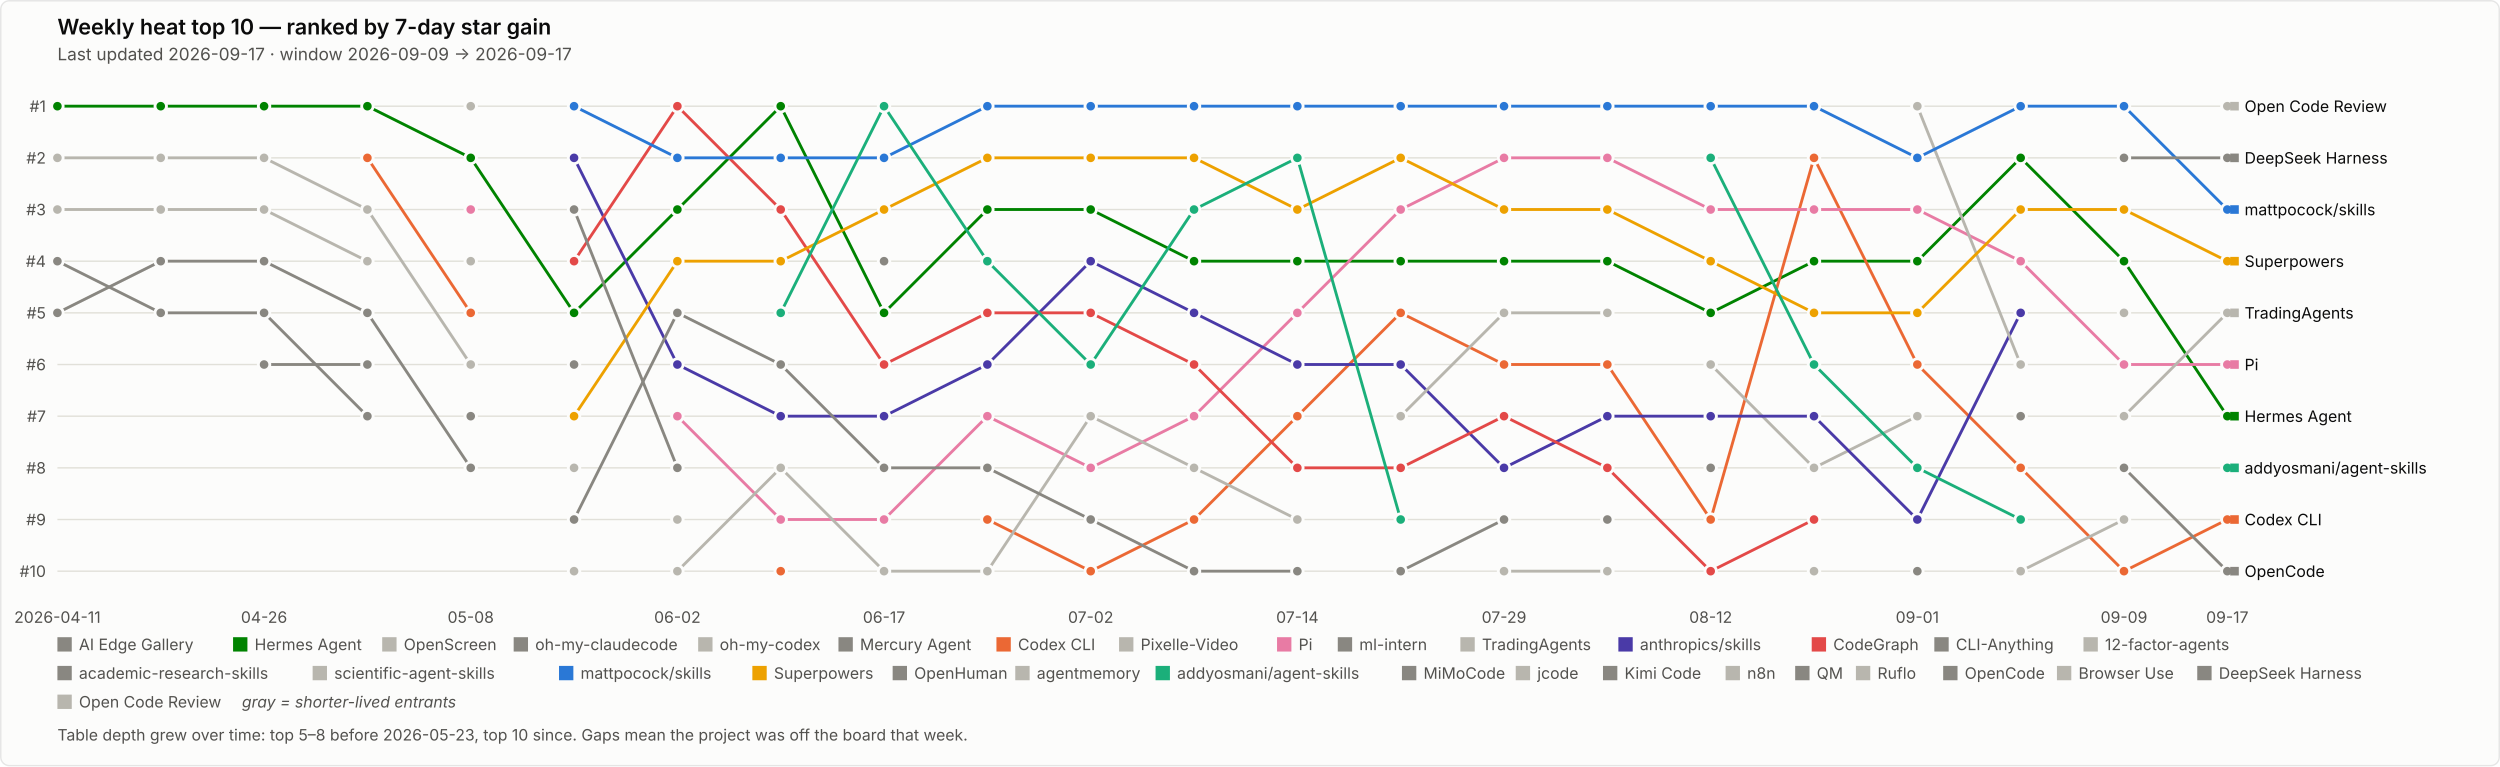
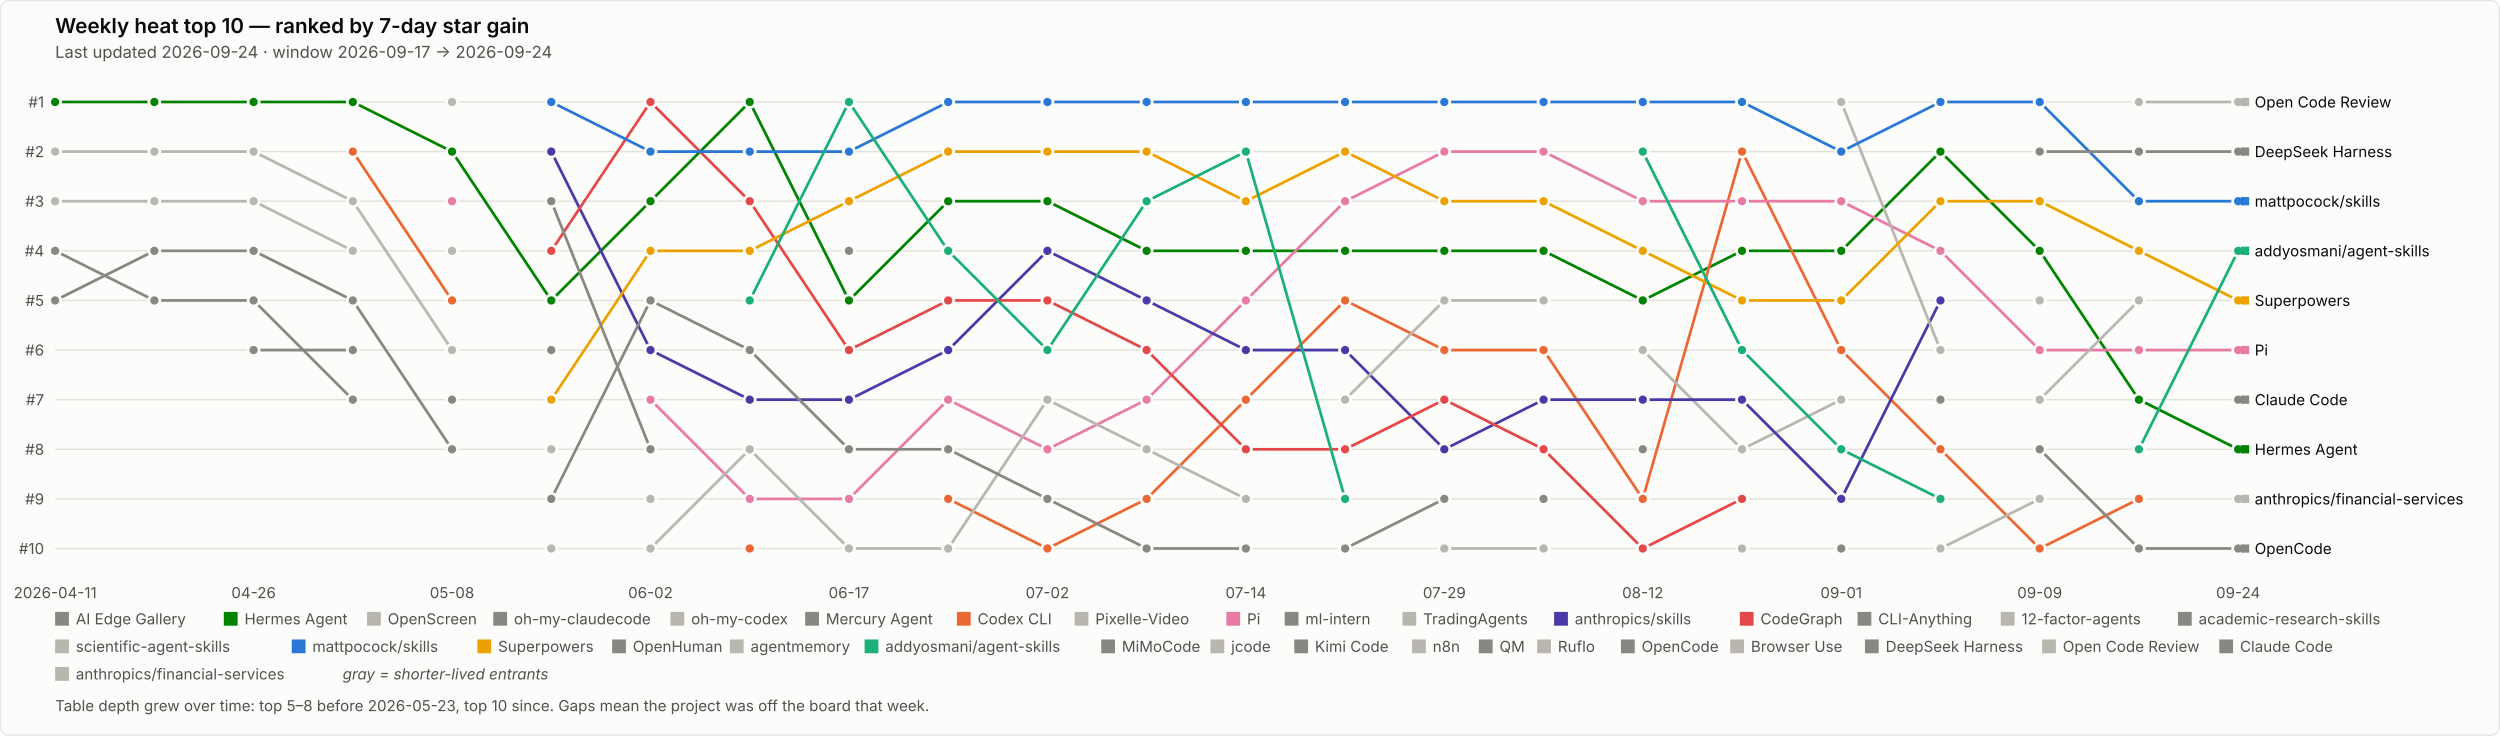
- <svg xmlns="http://www.w3.org/2000/svg" width="1742" height="534" viewBox="0 0 1742 534" font-family="system-ui, -apple-system, sans-serif">
-   <rect x="0.5" y="0.5" width="1741" height="533" fill="#fcfcfb" stroke="rgba(11,11,11,0.10)" rx="6" />
+ <svg xmlns="http://www.w3.org/2000/svg" width="1814" height="534" viewBox="0 0 1814 534" font-family="system-ui, -apple-system, sans-serif">
+   <rect x="0.5" y="0.5" width="1813" height="533" fill="#fcfcfb" stroke="rgba(11,11,11,0.10)" rx="6" />
  <text x="40" y="24" font-size="15" font-weight="600" fill="#0b0b0b">Weekly heat top 10 — ranked by 7-day star gain</text>
-   <text x="40" y="42" font-size="12" fill="#52514e">Last updated 2026-09-17 · window 2026-09-09 → 2026-09-17</text>
-   <line x1="40" y1="74.0" x2="1552" y2="74.0" stroke="#e1e0d9" stroke-width="1" />
+   <text x="40" y="42" font-size="12" fill="#52514e">Last updated 2026-09-24 · window 2026-09-17 → 2026-09-24</text>
+   <line x1="40" y1="74.0" x2="1624" y2="74.0" stroke="#e1e0d9" stroke-width="1" />
  <text x="32" y="78.0" font-size="11" fill="#52514e" text-anchor="end">#1</text>
-   <line x1="40" y1="110.0" x2="1552" y2="110.0" stroke="#e1e0d9" stroke-width="1" />
+   <line x1="40" y1="110.0" x2="1624" y2="110.0" stroke="#e1e0d9" stroke-width="1" />
  <text x="32" y="114.0" font-size="11" fill="#52514e" text-anchor="end">#2</text>
-   <line x1="40" y1="146.0" x2="1552" y2="146.0" stroke="#e1e0d9" stroke-width="1" />
+   <line x1="40" y1="146.0" x2="1624" y2="146.0" stroke="#e1e0d9" stroke-width="1" />
  <text x="32" y="150.0" font-size="11" fill="#52514e" text-anchor="end">#3</text>
-   <line x1="40" y1="182.0" x2="1552" y2="182.0" stroke="#e1e0d9" stroke-width="1" />
+   <line x1="40" y1="182.0" x2="1624" y2="182.0" stroke="#e1e0d9" stroke-width="1" />
  <text x="32" y="186.0" font-size="11" fill="#52514e" text-anchor="end">#4</text>
-   <line x1="40" y1="218.0" x2="1552" y2="218.0" stroke="#e1e0d9" stroke-width="1" />
+   <line x1="40" y1="218.0" x2="1624" y2="218.0" stroke="#e1e0d9" stroke-width="1" />
  <text x="32" y="222.0" font-size="11" fill="#52514e" text-anchor="end">#5</text>
-   <line x1="40" y1="254.0" x2="1552" y2="254.0" stroke="#e1e0d9" stroke-width="1" />
+   <line x1="40" y1="254.0" x2="1624" y2="254.0" stroke="#e1e0d9" stroke-width="1" />
  <text x="32" y="258.0" font-size="11" fill="#52514e" text-anchor="end">#6</text>
-   <line x1="40" y1="290.0" x2="1552" y2="290.0" stroke="#e1e0d9" stroke-width="1" />
+   <line x1="40" y1="290.0" x2="1624" y2="290.0" stroke="#e1e0d9" stroke-width="1" />
  <text x="32" y="294.0" font-size="11" fill="#52514e" text-anchor="end">#7</text>
-   <line x1="40" y1="326.0" x2="1552" y2="326.0" stroke="#e1e0d9" stroke-width="1" />
+   <line x1="40" y1="326.0" x2="1624" y2="326.0" stroke="#e1e0d9" stroke-width="1" />
  <text x="32" y="330.0" font-size="11" fill="#52514e" text-anchor="end">#8</text>
-   <line x1="40" y1="362.0" x2="1552" y2="362.0" stroke="#e1e0d9" stroke-width="1" />
+   <line x1="40" y1="362.0" x2="1624" y2="362.0" stroke="#e1e0d9" stroke-width="1" />
  <text x="32" y="366.0" font-size="11" fill="#52514e" text-anchor="end">#9</text>
-   <line x1="40" y1="398.0" x2="1552" y2="398.0" stroke="#e1e0d9" stroke-width="1" />
+   <line x1="40" y1="398.0" x2="1624" y2="398.0" stroke="#e1e0d9" stroke-width="1" />
  <text x="32" y="402.0" font-size="11" fill="#52514e" text-anchor="end">#10</text>
  <text x="40" y="434" font-size="11" fill="#52514e" text-anchor="middle">2026-04-11</text>
  <text x="184" y="434" font-size="11" fill="#52514e" text-anchor="middle">04-26</text>
  <text x="328" y="434" font-size="11" fill="#52514e" text-anchor="middle">05-08</text>
  <text x="472" y="434" font-size="11" fill="#52514e" text-anchor="middle">06-02</text>
  <text x="616" y="434" font-size="11" fill="#52514e" text-anchor="middle">06-17</text>
  <text x="760" y="434" font-size="11" fill="#52514e" text-anchor="middle">07-02</text>
  <text x="904" y="434" font-size="11" fill="#52514e" text-anchor="middle">07-14</text>
  <text x="1048" y="434" font-size="11" fill="#52514e" text-anchor="middle">07-29</text>
  <text x="1192" y="434" font-size="11" fill="#52514e" text-anchor="middle">08-12</text>
  <text x="1336" y="434" font-size="11" fill="#52514e" text-anchor="middle">09-01</text>
  <text x="1480" y="434" font-size="11" fill="#52514e" text-anchor="middle">09-09</text>
-   <text x="1552" y="434" font-size="11" fill="#52514e" text-anchor="middle">09-17</text>
+   <text x="1624" y="434" font-size="11" fill="#52514e" text-anchor="middle">09-24</text>
  <polyline points="40,182.0 112,218.0 184,218.0 256,290.0" fill="none" stroke="#898781" stroke-width="2" stroke-linecap="round" stroke-linejoin="round" />
  <circle cx="40" cy="182.0" r="4" fill="#898781" stroke="#fcfcfb" stroke-width="2" />
  <circle cx="112" cy="218.0" r="4" fill="#898781" stroke="#fcfcfb" stroke-width="2" />
  <circle cx="184" cy="218.0" r="4" fill="#898781" stroke="#fcfcfb" stroke-width="2" />
  <circle cx="256" cy="290.0" r="4" fill="#898781" stroke="#fcfcfb" stroke-width="2" />
-   <polyline points="40,74.0 112,74.0 184,74.0 256,74.0 328,110.0 400,218.0 472,146.0 544,74.0 616,218.0 688,146.0 760,146.0 832,182.0 904,182.0 976,182.0 1048,182.0 1120,182.0 1192,218.0 1264,182.0 1336,182.0 1408,110.0 1480,182.0 1552,290.0" fill="none" stroke="#008300" stroke-width="2" stroke-linecap="round" stroke-linejoin="round" />
+   <polyline points="40,74.0 112,74.0 184,74.0 256,74.0 328,110.0 400,218.0 472,146.0 544,74.0 616,218.0 688,146.0 760,146.0 832,182.0 904,182.0 976,182.0 1048,182.0 1120,182.0 1192,218.0 1264,182.0 1336,182.0 1408,110.0 1480,182.0 1552,290.0 1624,326.0" fill="none" stroke="#008300" stroke-width="2" stroke-linecap="round" stroke-linejoin="round" />
  <circle cx="40" cy="74.0" r="4" fill="#008300" stroke="#fcfcfb" stroke-width="2" />
  <circle cx="112" cy="74.0" r="4" fill="#008300" stroke="#fcfcfb" stroke-width="2" />
  <circle cx="184" cy="74.0" r="4" fill="#008300" stroke="#fcfcfb" stroke-width="2" />
  <circle cx="256" cy="74.0" r="4" fill="#008300" stroke="#fcfcfb" stroke-width="2" />
  <circle cx="328" cy="110.0" r="4" fill="#008300" stroke="#fcfcfb" stroke-width="2" />
  <circle cx="400" cy="218.0" r="4" fill="#008300" stroke="#fcfcfb" stroke-width="2" />
  <circle cx="472" cy="146.0" r="4" fill="#008300" stroke="#fcfcfb" stroke-width="2" />
  <circle cx="544" cy="74.0" r="4" fill="#008300" stroke="#fcfcfb" stroke-width="2" />
  <circle cx="616" cy="218.0" r="4" fill="#008300" stroke="#fcfcfb" stroke-width="2" />
  <circle cx="688" cy="146.0" r="4" fill="#008300" stroke="#fcfcfb" stroke-width="2" />
  <circle cx="760" cy="146.0" r="4" fill="#008300" stroke="#fcfcfb" stroke-width="2" />
  <circle cx="832" cy="182.0" r="4" fill="#008300" stroke="#fcfcfb" stroke-width="2" />
  <circle cx="904" cy="182.0" r="4" fill="#008300" stroke="#fcfcfb" stroke-width="2" />
  <circle cx="976" cy="182.0" r="4" fill="#008300" stroke="#fcfcfb" stroke-width="2" />
  <circle cx="1048" cy="182.0" r="4" fill="#008300" stroke="#fcfcfb" stroke-width="2" />
  <circle cx="1120" cy="182.0" r="4" fill="#008300" stroke="#fcfcfb" stroke-width="2" />
  <circle cx="1192" cy="218.0" r="4" fill="#008300" stroke="#fcfcfb" stroke-width="2" />
  <circle cx="1264" cy="182.0" r="4" fill="#008300" stroke="#fcfcfb" stroke-width="2" />
  <circle cx="1336" cy="182.0" r="4" fill="#008300" stroke="#fcfcfb" stroke-width="2" />
  <circle cx="1408" cy="110.0" r="4" fill="#008300" stroke="#fcfcfb" stroke-width="2" />
  <circle cx="1480" cy="182.0" r="4" fill="#008300" stroke="#fcfcfb" stroke-width="2" />
  <circle cx="1552" cy="290.0" r="4" fill="#008300" stroke="#fcfcfb" stroke-width="2" />
+   <circle cx="1624" cy="326.0" r="4" fill="#008300" stroke="#fcfcfb" stroke-width="2" />
  <polyline points="40,110.0 112,110.0 184,110.0 256,146.0 328,254.0" fill="none" stroke="#b8b6ae" stroke-width="2" stroke-linecap="round" stroke-linejoin="round" />
  <circle cx="40" cy="110.0" r="4" fill="#b8b6ae" stroke="#fcfcfb" stroke-width="2" />
  <circle cx="112" cy="110.0" r="4" fill="#b8b6ae" stroke="#fcfcfb" stroke-width="2" />
  <circle cx="184" cy="110.0" r="4" fill="#b8b6ae" stroke="#fcfcfb" stroke-width="2" />
  <circle cx="256" cy="146.0" r="4" fill="#b8b6ae" stroke="#fcfcfb" stroke-width="2" />
  <circle cx="328" cy="254.0" r="4" fill="#b8b6ae" stroke="#fcfcfb" stroke-width="2" />
  <polyline points="40,218.0 112,182.0 184,182.0 256,218.0 328,326.0" fill="none" stroke="#898781" stroke-width="2" stroke-linecap="round" stroke-linejoin="round" />
  <circle cx="40" cy="218.0" r="4" fill="#898781" stroke="#fcfcfb" stroke-width="2" />
  <circle cx="112" cy="182.0" r="4" fill="#898781" stroke="#fcfcfb" stroke-width="2" />
  <circle cx="184" cy="182.0" r="4" fill="#898781" stroke="#fcfcfb" stroke-width="2" />
  <circle cx="256" cy="218.0" r="4" fill="#898781" stroke="#fcfcfb" stroke-width="2" />
  <circle cx="328" cy="326.0" r="4" fill="#898781" stroke="#fcfcfb" stroke-width="2" />
  <polyline points="40,146.0 112,146.0 184,146.0 256,182.0" fill="none" stroke="#b8b6ae" stroke-width="2" stroke-linecap="round" stroke-linejoin="round" />
  <circle cx="40" cy="146.0" r="4" fill="#b8b6ae" stroke="#fcfcfb" stroke-width="2" />
  <circle cx="112" cy="146.0" r="4" fill="#b8b6ae" stroke="#fcfcfb" stroke-width="2" />
  <circle cx="184" cy="146.0" r="4" fill="#b8b6ae" stroke="#fcfcfb" stroke-width="2" />
  <circle cx="256" cy="182.0" r="4" fill="#b8b6ae" stroke="#fcfcfb" stroke-width="2" />
  <polyline points="184,254.0 256,254.0" fill="none" stroke="#898781" stroke-width="2" stroke-linecap="round" stroke-linejoin="round" />
  <circle cx="184" cy="254.0" r="4" fill="#898781" stroke="#fcfcfb" stroke-width="2" />
  <circle cx="256" cy="254.0" r="4" fill="#898781" stroke="#fcfcfb" stroke-width="2" />
  <polyline points="256,110.0 328,218.0" fill="none" stroke="#eb6834" stroke-width="2" stroke-linecap="round" stroke-linejoin="round" />
  <circle cx="256" cy="110.0" r="4" fill="#eb6834" stroke="#fcfcfb" stroke-width="2" />
  <circle cx="328" cy="218.0" r="4" fill="#eb6834" stroke="#fcfcfb" stroke-width="2" />
  <circle cx="544" cy="398.0" r="4" fill="#eb6834" stroke="#fcfcfb" stroke-width="2" />
  <polyline points="688,362.0 760,398.0 832,362.0 904,290.0 976,218.0 1048,254.0 1120,254.0 1192,362.0 1264,110.0 1336,254.0 1408,326.0 1480,398.0 1552,362.0" fill="none" stroke="#eb6834" stroke-width="2" stroke-linecap="round" stroke-linejoin="round" />
  <circle cx="688" cy="362.0" r="4" fill="#eb6834" stroke="#fcfcfb" stroke-width="2" />
  <circle cx="760" cy="398.0" r="4" fill="#eb6834" stroke="#fcfcfb" stroke-width="2" />
  <circle cx="832" cy="362.0" r="4" fill="#eb6834" stroke="#fcfcfb" stroke-width="2" />
  <circle cx="904" cy="290.0" r="4" fill="#eb6834" stroke="#fcfcfb" stroke-width="2" />
  <circle cx="976" cy="218.0" r="4" fill="#eb6834" stroke="#fcfcfb" stroke-width="2" />
  <circle cx="1048" cy="254.0" r="4" fill="#eb6834" stroke="#fcfcfb" stroke-width="2" />
  <circle cx="1120" cy="254.0" r="4" fill="#eb6834" stroke="#fcfcfb" stroke-width="2" />
  <circle cx="1192" cy="362.0" r="4" fill="#eb6834" stroke="#fcfcfb" stroke-width="2" />
  <circle cx="1264" cy="110.0" r="4" fill="#eb6834" stroke="#fcfcfb" stroke-width="2" />
  <circle cx="1336" cy="254.0" r="4" fill="#eb6834" stroke="#fcfcfb" stroke-width="2" />
  <circle cx="1408" cy="326.0" r="4" fill="#eb6834" stroke="#fcfcfb" stroke-width="2" />
  <circle cx="1480" cy="398.0" r="4" fill="#eb6834" stroke="#fcfcfb" stroke-width="2" />
  <circle cx="1552" cy="362.0" r="4" fill="#eb6834" stroke="#fcfcfb" stroke-width="2" />
  <circle cx="328" cy="182.0" r="4" fill="#b8b6ae" stroke="#fcfcfb" stroke-width="2" />
  <circle cx="328" cy="146.0" r="4" fill="#e87ba4" stroke="#fcfcfb" stroke-width="2" />
-   <polyline points="472,290.0 544,362.0 616,362.0 688,290.0 760,326.0 832,290.0 904,218.0 976,146.0 1048,110.0 1120,110.0 1192,146.0 1264,146.0 1336,146.0 1408,182.0 1480,254.0 1552,254.0" fill="none" stroke="#e87ba4" stroke-width="2" stroke-linecap="round" stroke-linejoin="round" />
+   <polyline points="472,290.0 544,362.0 616,362.0 688,290.0 760,326.0 832,290.0 904,218.0 976,146.0 1048,110.0 1120,110.0 1192,146.0 1264,146.0 1336,146.0 1408,182.0 1480,254.0 1552,254.0 1624,254.0" fill="none" stroke="#e87ba4" stroke-width="2" stroke-linecap="round" stroke-linejoin="round" />
  <circle cx="472" cy="290.0" r="4" fill="#e87ba4" stroke="#fcfcfb" stroke-width="2" />
  <circle cx="544" cy="362.0" r="4" fill="#e87ba4" stroke="#fcfcfb" stroke-width="2" />
  <circle cx="616" cy="362.0" r="4" fill="#e87ba4" stroke="#fcfcfb" stroke-width="2" />
  <circle cx="688" cy="290.0" r="4" fill="#e87ba4" stroke="#fcfcfb" stroke-width="2" />
  <circle cx="760" cy="326.0" r="4" fill="#e87ba4" stroke="#fcfcfb" stroke-width="2" />
  <circle cx="832" cy="290.0" r="4" fill="#e87ba4" stroke="#fcfcfb" stroke-width="2" />
  <circle cx="904" cy="218.0" r="4" fill="#e87ba4" stroke="#fcfcfb" stroke-width="2" />
  <circle cx="976" cy="146.0" r="4" fill="#e87ba4" stroke="#fcfcfb" stroke-width="2" />
  <circle cx="1048" cy="110.0" r="4" fill="#e87ba4" stroke="#fcfcfb" stroke-width="2" />
  <circle cx="1120" cy="110.0" r="4" fill="#e87ba4" stroke="#fcfcfb" stroke-width="2" />
  <circle cx="1192" cy="146.0" r="4" fill="#e87ba4" stroke="#fcfcfb" stroke-width="2" />
  <circle cx="1264" cy="146.0" r="4" fill="#e87ba4" stroke="#fcfcfb" stroke-width="2" />
  <circle cx="1336" cy="146.0" r="4" fill="#e87ba4" stroke="#fcfcfb" stroke-width="2" />
  <circle cx="1408" cy="182.0" r="4" fill="#e87ba4" stroke="#fcfcfb" stroke-width="2" />
  <circle cx="1480" cy="254.0" r="4" fill="#e87ba4" stroke="#fcfcfb" stroke-width="2" />
  <circle cx="1552" cy="254.0" r="4" fill="#e87ba4" stroke="#fcfcfb" stroke-width="2" />
+   <circle cx="1624" cy="254.0" r="4" fill="#e87ba4" stroke="#fcfcfb" stroke-width="2" />
  <circle cx="328" cy="290.0" r="4" fill="#898781" stroke="#fcfcfb" stroke-width="2" />
  <circle cx="328" cy="74.0" r="4" fill="#b8b6ae" stroke="#fcfcfb" stroke-width="2" />
  <polyline points="472,398.0 544,326.0 616,398.0 688,398.0 760,290.0 832,326.0 904,362.0" fill="none" stroke="#b8b6ae" stroke-width="2" stroke-linecap="round" stroke-linejoin="round" />
  <circle cx="472" cy="398.0" r="4" fill="#b8b6ae" stroke="#fcfcfb" stroke-width="2" />
  <circle cx="544" cy="326.0" r="4" fill="#b8b6ae" stroke="#fcfcfb" stroke-width="2" />
  <circle cx="616" cy="398.0" r="4" fill="#b8b6ae" stroke="#fcfcfb" stroke-width="2" />
  <circle cx="688" cy="398.0" r="4" fill="#b8b6ae" stroke="#fcfcfb" stroke-width="2" />
  <circle cx="760" cy="290.0" r="4" fill="#b8b6ae" stroke="#fcfcfb" stroke-width="2" />
  <circle cx="832" cy="326.0" r="4" fill="#b8b6ae" stroke="#fcfcfb" stroke-width="2" />
  <circle cx="904" cy="362.0" r="4" fill="#b8b6ae" stroke="#fcfcfb" stroke-width="2" />
  <polyline points="1192,254.0 1264,326.0 1336,290.0" fill="none" stroke="#b8b6ae" stroke-width="2" stroke-linecap="round" stroke-linejoin="round" />
  <circle cx="1192" cy="254.0" r="4" fill="#b8b6ae" stroke="#fcfcfb" stroke-width="2" />
  <circle cx="1264" cy="326.0" r="4" fill="#b8b6ae" stroke="#fcfcfb" stroke-width="2" />
  <circle cx="1336" cy="290.0" r="4" fill="#b8b6ae" stroke="#fcfcfb" stroke-width="2" />
  <polyline points="1480,290.0 1552,218.0" fill="none" stroke="#b8b6ae" stroke-width="2" stroke-linecap="round" stroke-linejoin="round" />
  <circle cx="1480" cy="290.0" r="4" fill="#b8b6ae" stroke="#fcfcfb" stroke-width="2" />
  <circle cx="1552" cy="218.0" r="4" fill="#b8b6ae" stroke="#fcfcfb" stroke-width="2" />
  <polyline points="400,110.0 472,254.0 544,290.0 616,290.0 688,254.0 760,182.0 832,218.0 904,254.0 976,254.0 1048,326.0 1120,290.0 1192,290.0 1264,290.0 1336,362.0 1408,218.0" fill="none" stroke="#4a3aa7" stroke-width="2" stroke-linecap="round" stroke-linejoin="round" />
  <circle cx="400" cy="110.0" r="4" fill="#4a3aa7" stroke="#fcfcfb" stroke-width="2" />
  <circle cx="472" cy="254.0" r="4" fill="#4a3aa7" stroke="#fcfcfb" stroke-width="2" />
  <circle cx="544" cy="290.0" r="4" fill="#4a3aa7" stroke="#fcfcfb" stroke-width="2" />
  <circle cx="616" cy="290.0" r="4" fill="#4a3aa7" stroke="#fcfcfb" stroke-width="2" />
  <circle cx="688" cy="254.0" r="4" fill="#4a3aa7" stroke="#fcfcfb" stroke-width="2" />
  <circle cx="760" cy="182.0" r="4" fill="#4a3aa7" stroke="#fcfcfb" stroke-width="2" />
  <circle cx="832" cy="218.0" r="4" fill="#4a3aa7" stroke="#fcfcfb" stroke-width="2" />
  <circle cx="904" cy="254.0" r="4" fill="#4a3aa7" stroke="#fcfcfb" stroke-width="2" />
  <circle cx="976" cy="254.0" r="4" fill="#4a3aa7" stroke="#fcfcfb" stroke-width="2" />
  <circle cx="1048" cy="326.0" r="4" fill="#4a3aa7" stroke="#fcfcfb" stroke-width="2" />
  <circle cx="1120" cy="290.0" r="4" fill="#4a3aa7" stroke="#fcfcfb" stroke-width="2" />
  <circle cx="1192" cy="290.0" r="4" fill="#4a3aa7" stroke="#fcfcfb" stroke-width="2" />
  <circle cx="1264" cy="290.0" r="4" fill="#4a3aa7" stroke="#fcfcfb" stroke-width="2" />
  <circle cx="1336" cy="362.0" r="4" fill="#4a3aa7" stroke="#fcfcfb" stroke-width="2" />
  <circle cx="1408" cy="218.0" r="4" fill="#4a3aa7" stroke="#fcfcfb" stroke-width="2" />
  <polyline points="400,182.0 472,74.0 544,146.0 616,254.0 688,218.0 760,218.0 832,254.0 904,326.0 976,326.0 1048,290.0 1120,326.0 1192,398.0 1264,362.0" fill="none" stroke="#e34948" stroke-width="2" stroke-linecap="round" stroke-linejoin="round" />
  <circle cx="400" cy="182.0" r="4" fill="#e34948" stroke="#fcfcfb" stroke-width="2" />
  <circle cx="472" cy="74.0" r="4" fill="#e34948" stroke="#fcfcfb" stroke-width="2" />
  <circle cx="544" cy="146.0" r="4" fill="#e34948" stroke="#fcfcfb" stroke-width="2" />
  <circle cx="616" cy="254.0" r="4" fill="#e34948" stroke="#fcfcfb" stroke-width="2" />
  <circle cx="688" cy="218.0" r="4" fill="#e34948" stroke="#fcfcfb" stroke-width="2" />
  <circle cx="760" cy="218.0" r="4" fill="#e34948" stroke="#fcfcfb" stroke-width="2" />
  <circle cx="832" cy="254.0" r="4" fill="#e34948" stroke="#fcfcfb" stroke-width="2" />
  <circle cx="904" cy="326.0" r="4" fill="#e34948" stroke="#fcfcfb" stroke-width="2" />
  <circle cx="976" cy="326.0" r="4" fill="#e34948" stroke="#fcfcfb" stroke-width="2" />
  <circle cx="1048" cy="290.0" r="4" fill="#e34948" stroke="#fcfcfb" stroke-width="2" />
  <circle cx="1120" cy="326.0" r="4" fill="#e34948" stroke="#fcfcfb" stroke-width="2" />
  <circle cx="1192" cy="398.0" r="4" fill="#e34948" stroke="#fcfcfb" stroke-width="2" />
  <circle cx="1264" cy="362.0" r="4" fill="#e34948" stroke="#fcfcfb" stroke-width="2" />
  <circle cx="400" cy="254.0" r="4" fill="#898781" stroke="#fcfcfb" stroke-width="2" />
  <circle cx="400" cy="398.0" r="4" fill="#b8b6ae" stroke="#fcfcfb" stroke-width="2" />
  <polyline points="400,362.0 472,218.0 544,254.0 616,326.0 688,326.0 760,362.0 832,398.0 904,398.0" fill="none" stroke="#898781" stroke-width="2" stroke-linecap="round" stroke-linejoin="round" />
  <circle cx="400" cy="362.0" r="4" fill="#898781" stroke="#fcfcfb" stroke-width="2" />
  <circle cx="472" cy="218.0" r="4" fill="#898781" stroke="#fcfcfb" stroke-width="2" />
  <circle cx="544" cy="254.0" r="4" fill="#898781" stroke="#fcfcfb" stroke-width="2" />
  <circle cx="616" cy="326.0" r="4" fill="#898781" stroke="#fcfcfb" stroke-width="2" />
  <circle cx="688" cy="326.0" r="4" fill="#898781" stroke="#fcfcfb" stroke-width="2" />
  <circle cx="760" cy="362.0" r="4" fill="#898781" stroke="#fcfcfb" stroke-width="2" />
  <circle cx="832" cy="398.0" r="4" fill="#898781" stroke="#fcfcfb" stroke-width="2" />
  <circle cx="904" cy="398.0" r="4" fill="#898781" stroke="#fcfcfb" stroke-width="2" />
  <circle cx="1120" cy="362.0" r="4" fill="#898781" stroke="#fcfcfb" stroke-width="2" />
  <circle cx="1408" cy="290.0" r="4" fill="#898781" stroke="#fcfcfb" stroke-width="2" />
  <circle cx="400" cy="326.0" r="4" fill="#b8b6ae" stroke="#fcfcfb" stroke-width="2" />
  <polyline points="1336,74.0 1408,254.0" fill="none" stroke="#b8b6ae" stroke-width="2" stroke-linecap="round" stroke-linejoin="round" />
  <circle cx="1336" cy="74.0" r="4" fill="#b8b6ae" stroke="#fcfcfb" stroke-width="2" />
  <circle cx="1408" cy="254.0" r="4" fill="#b8b6ae" stroke="#fcfcfb" stroke-width="2" />
-   <polyline points="400,74.0 472,110.0 544,110.0 616,110.0 688,74.0 760,74.0 832,74.0 904,74.0 976,74.0 1048,74.0 1120,74.0 1192,74.0 1264,74.0 1336,110.0 1408,74.0 1480,74.0 1552,146.0" fill="none" stroke="#2a78d6" stroke-width="2" stroke-linecap="round" stroke-linejoin="round" />
+   <polyline points="400,74.0 472,110.0 544,110.0 616,110.0 688,74.0 760,74.0 832,74.0 904,74.0 976,74.0 1048,74.0 1120,74.0 1192,74.0 1264,74.0 1336,110.0 1408,74.0 1480,74.0 1552,146.0 1624,146.0" fill="none" stroke="#2a78d6" stroke-width="2" stroke-linecap="round" stroke-linejoin="round" />
  <circle cx="400" cy="74.0" r="4" fill="#2a78d6" stroke="#fcfcfb" stroke-width="2" />
  <circle cx="472" cy="110.0" r="4" fill="#2a78d6" stroke="#fcfcfb" stroke-width="2" />
  <circle cx="544" cy="110.0" r="4" fill="#2a78d6" stroke="#fcfcfb" stroke-width="2" />
  <circle cx="616" cy="110.0" r="4" fill="#2a78d6" stroke="#fcfcfb" stroke-width="2" />
  <circle cx="688" cy="74.0" r="4" fill="#2a78d6" stroke="#fcfcfb" stroke-width="2" />
  <circle cx="760" cy="74.0" r="4" fill="#2a78d6" stroke="#fcfcfb" stroke-width="2" />
  <circle cx="832" cy="74.0" r="4" fill="#2a78d6" stroke="#fcfcfb" stroke-width="2" />
  <circle cx="904" cy="74.0" r="4" fill="#2a78d6" stroke="#fcfcfb" stroke-width="2" />
  <circle cx="976" cy="74.0" r="4" fill="#2a78d6" stroke="#fcfcfb" stroke-width="2" />
  <circle cx="1048" cy="74.0" r="4" fill="#2a78d6" stroke="#fcfcfb" stroke-width="2" />
  <circle cx="1120" cy="74.0" r="4" fill="#2a78d6" stroke="#fcfcfb" stroke-width="2" />
  <circle cx="1192" cy="74.0" r="4" fill="#2a78d6" stroke="#fcfcfb" stroke-width="2" />
  <circle cx="1264" cy="74.0" r="4" fill="#2a78d6" stroke="#fcfcfb" stroke-width="2" />
  <circle cx="1336" cy="110.0" r="4" fill="#2a78d6" stroke="#fcfcfb" stroke-width="2" />
  <circle cx="1408" cy="74.0" r="4" fill="#2a78d6" stroke="#fcfcfb" stroke-width="2" />
  <circle cx="1480" cy="74.0" r="4" fill="#2a78d6" stroke="#fcfcfb" stroke-width="2" />
  <circle cx="1552" cy="146.0" r="4" fill="#2a78d6" stroke="#fcfcfb" stroke-width="2" />
-   <polyline points="400,290.0 472,182.0 544,182.0 616,146.0 688,110.0 760,110.0 832,110.0 904,146.0 976,110.0 1048,146.0 1120,146.0 1192,182.0 1264,218.0 1336,218.0 1408,146.0 1480,146.0 1552,182.0" fill="none" stroke="#eda100" stroke-width="2" stroke-linecap="round" stroke-linejoin="round" />
+   <circle cx="1624" cy="146.0" r="4" fill="#2a78d6" stroke="#fcfcfb" stroke-width="2" />
+   <polyline points="400,290.0 472,182.0 544,182.0 616,146.0 688,110.0 760,110.0 832,110.0 904,146.0 976,110.0 1048,146.0 1120,146.0 1192,182.0 1264,218.0 1336,218.0 1408,146.0 1480,146.0 1552,182.0 1624,218.0" fill="none" stroke="#eda100" stroke-width="2" stroke-linecap="round" stroke-linejoin="round" />
  <circle cx="400" cy="290.0" r="4" fill="#eda100" stroke="#fcfcfb" stroke-width="2" />
  <circle cx="472" cy="182.0" r="4" fill="#eda100" stroke="#fcfcfb" stroke-width="2" />
  <circle cx="544" cy="182.0" r="4" fill="#eda100" stroke="#fcfcfb" stroke-width="2" />
  <circle cx="616" cy="146.0" r="4" fill="#eda100" stroke="#fcfcfb" stroke-width="2" />
  <circle cx="688" cy="110.0" r="4" fill="#eda100" stroke="#fcfcfb" stroke-width="2" />
  <circle cx="760" cy="110.0" r="4" fill="#eda100" stroke="#fcfcfb" stroke-width="2" />
  <circle cx="832" cy="110.0" r="4" fill="#eda100" stroke="#fcfcfb" stroke-width="2" />
  <circle cx="904" cy="146.0" r="4" fill="#eda100" stroke="#fcfcfb" stroke-width="2" />
  <circle cx="976" cy="110.0" r="4" fill="#eda100" stroke="#fcfcfb" stroke-width="2" />
  <circle cx="1048" cy="146.0" r="4" fill="#eda100" stroke="#fcfcfb" stroke-width="2" />
  <circle cx="1120" cy="146.0" r="4" fill="#eda100" stroke="#fcfcfb" stroke-width="2" />
  <circle cx="1192" cy="182.0" r="4" fill="#eda100" stroke="#fcfcfb" stroke-width="2" />
  <circle cx="1264" cy="218.0" r="4" fill="#eda100" stroke="#fcfcfb" stroke-width="2" />
  <circle cx="1336" cy="218.0" r="4" fill="#eda100" stroke="#fcfcfb" stroke-width="2" />
  <circle cx="1408" cy="146.0" r="4" fill="#eda100" stroke="#fcfcfb" stroke-width="2" />
  <circle cx="1480" cy="146.0" r="4" fill="#eda100" stroke="#fcfcfb" stroke-width="2" />
  <circle cx="1552" cy="182.0" r="4" fill="#eda100" stroke="#fcfcfb" stroke-width="2" />
+   <circle cx="1624" cy="218.0" r="4" fill="#eda100" stroke="#fcfcfb" stroke-width="2" />
  <polyline points="400,146.0 472,326.0" fill="none" stroke="#898781" stroke-width="2" stroke-linecap="round" stroke-linejoin="round" />
  <circle cx="400" cy="146.0" r="4" fill="#898781" stroke="#fcfcfb" stroke-width="2" />
  <circle cx="472" cy="326.0" r="4" fill="#898781" stroke="#fcfcfb" stroke-width="2" />
  <circle cx="1336" cy="398.0" r="4" fill="#898781" stroke="#fcfcfb" stroke-width="2" />
  <circle cx="472" cy="362.0" r="4" fill="#b8b6ae" stroke="#fcfcfb" stroke-width="2" />
  <polyline points="544,218.0 616,74.0 688,182.0 760,254.0 832,146.0 904,110.0 976,362.0" fill="none" stroke="#1baf7a" stroke-width="2" stroke-linecap="round" stroke-linejoin="round" />
  <circle cx="544" cy="218.0" r="4" fill="#1baf7a" stroke="#fcfcfb" stroke-width="2" />
  <circle cx="616" cy="74.0" r="4" fill="#1baf7a" stroke="#fcfcfb" stroke-width="2" />
  <circle cx="688" cy="182.0" r="4" fill="#1baf7a" stroke="#fcfcfb" stroke-width="2" />
  <circle cx="760" cy="254.0" r="4" fill="#1baf7a" stroke="#fcfcfb" stroke-width="2" />
  <circle cx="832" cy="146.0" r="4" fill="#1baf7a" stroke="#fcfcfb" stroke-width="2" />
  <circle cx="904" cy="110.0" r="4" fill="#1baf7a" stroke="#fcfcfb" stroke-width="2" />
  <circle cx="976" cy="362.0" r="4" fill="#1baf7a" stroke="#fcfcfb" stroke-width="2" />
  <polyline points="1192,110.0 1264,254.0 1336,326.0 1408,362.0" fill="none" stroke="#1baf7a" stroke-width="2" stroke-linecap="round" stroke-linejoin="round" />
  <circle cx="1192" cy="110.0" r="4" fill="#1baf7a" stroke="#fcfcfb" stroke-width="2" />
  <circle cx="1264" cy="254.0" r="4" fill="#1baf7a" stroke="#fcfcfb" stroke-width="2" />
  <circle cx="1336" cy="326.0" r="4" fill="#1baf7a" stroke="#fcfcfb" stroke-width="2" />
  <circle cx="1408" cy="362.0" r="4" fill="#1baf7a" stroke="#fcfcfb" stroke-width="2" />
+   <polyline points="1552,326.0 1624,182.0" fill="none" stroke="#1baf7a" stroke-width="2" stroke-linecap="round" stroke-linejoin="round" />
  <circle cx="1552" cy="326.0" r="4" fill="#1baf7a" stroke="#fcfcfb" stroke-width="2" />
+   <circle cx="1624" cy="182.0" r="4" fill="#1baf7a" stroke="#fcfcfb" stroke-width="2" />
  <circle cx="616" cy="182.0" r="4" fill="#898781" stroke="#fcfcfb" stroke-width="2" />
  <polyline points="976,290.0 1048,218.0 1120,218.0" fill="none" stroke="#b8b6ae" stroke-width="2" stroke-linecap="round" stroke-linejoin="round" />
  <circle cx="976" cy="290.0" r="4" fill="#b8b6ae" stroke="#fcfcfb" stroke-width="2" />
  <circle cx="1048" cy="218.0" r="4" fill="#b8b6ae" stroke="#fcfcfb" stroke-width="2" />
  <circle cx="1120" cy="218.0" r="4" fill="#b8b6ae" stroke="#fcfcfb" stroke-width="2" />
  <polyline points="976,398.0 1048,362.0" fill="none" stroke="#898781" stroke-width="2" stroke-linecap="round" stroke-linejoin="round" />
  <circle cx="976" cy="398.0" r="4" fill="#898781" stroke="#fcfcfb" stroke-width="2" />
  <circle cx="1048" cy="362.0" r="4" fill="#898781" stroke="#fcfcfb" stroke-width="2" />
  <polyline points="1048,398.0 1120,398.0" fill="none" stroke="#b8b6ae" stroke-width="2" stroke-linecap="round" stroke-linejoin="round" />
  <circle cx="1048" cy="398.0" r="4" fill="#b8b6ae" stroke="#fcfcfb" stroke-width="2" />
  <circle cx="1120" cy="398.0" r="4" fill="#b8b6ae" stroke="#fcfcfb" stroke-width="2" />
  <circle cx="1264" cy="398.0" r="4" fill="#b8b6ae" stroke="#fcfcfb" stroke-width="2" />
  <circle cx="1192" cy="326.0" r="4" fill="#898781" stroke="#fcfcfb" stroke-width="2" />
  <polyline points="1408,398.0 1480,362.0" fill="none" stroke="#b8b6ae" stroke-width="2" stroke-linecap="round" stroke-linejoin="round" />
  <circle cx="1408" cy="398.0" r="4" fill="#b8b6ae" stroke="#fcfcfb" stroke-width="2" />
  <circle cx="1480" cy="362.0" r="4" fill="#b8b6ae" stroke="#fcfcfb" stroke-width="2" />
-   <polyline points="1480,326.0 1552,398.0" fill="none" stroke="#898781" stroke-width="2" stroke-linecap="round" stroke-linejoin="round" />
+   <polyline points="1480,326.0 1552,398.0 1624,398.0" fill="none" stroke="#898781" stroke-width="2" stroke-linecap="round" stroke-linejoin="round" />
  <circle cx="1480" cy="326.0" r="4" fill="#898781" stroke="#fcfcfb" stroke-width="2" />
  <circle cx="1552" cy="398.0" r="4" fill="#898781" stroke="#fcfcfb" stroke-width="2" />
+   <circle cx="1624" cy="398.0" r="4" fill="#898781" stroke="#fcfcfb" stroke-width="2" />
  <circle cx="1480" cy="218.0" r="4" fill="#b8b6ae" stroke="#fcfcfb" stroke-width="2" />
-   <polyline points="1480,110.0 1552,110.0" fill="none" stroke="#898781" stroke-width="2" stroke-linecap="round" stroke-linejoin="round" />
+   <polyline points="1480,110.0 1552,110.0 1624,110.0" fill="none" stroke="#898781" stroke-width="2" stroke-linecap="round" stroke-linejoin="round" />
  <circle cx="1480" cy="110.0" r="4" fill="#898781" stroke="#fcfcfb" stroke-width="2" />
  <circle cx="1552" cy="110.0" r="4" fill="#898781" stroke="#fcfcfb" stroke-width="2" />
+   <circle cx="1624" cy="110.0" r="4" fill="#898781" stroke="#fcfcfb" stroke-width="2" />
+   <polyline points="1552,74.0 1624,74.0" fill="none" stroke="#b8b6ae" stroke-width="2" stroke-linecap="round" stroke-linejoin="round" />
  <circle cx="1552" cy="74.0" r="4" fill="#b8b6ae" stroke="#fcfcfb" stroke-width="2" />
-   <text x="1564" y="78.0" font-size="11" fill="#0b0b0b">Open Code Review</text>
-   <rect x="1554" y="71.0" width="6" height="6" fill="#b8b6ae" />
-   <text x="1564" y="114.0" font-size="11" fill="#0b0b0b">DeepSeek Harness</text>
-   <rect x="1554" y="107.0" width="6" height="6" fill="#898781" />
-   <text x="1564" y="150.0" font-size="11" fill="#0b0b0b">mattpocock/skills</text>
-   <rect x="1554" y="143.0" width="6" height="6" fill="#2a78d6" />
-   <text x="1564" y="186.0" font-size="11" fill="#0b0b0b">Superpowers</text>
-   <rect x="1554" y="179.0" width="6" height="6" fill="#eda100" />
-   <text x="1564" y="222.0" font-size="11" fill="#0b0b0b">TradingAgents</text>
-   <rect x="1554" y="215.0" width="6" height="6" fill="#b8b6ae" />
-   <text x="1564" y="258.0" font-size="11" fill="#0b0b0b">Pi</text>
-   <rect x="1554" y="251.0" width="6" height="6" fill="#e87ba4" />
-   <text x="1564" y="294.0" font-size="11" fill="#0b0b0b">Hermes Agent</text>
-   <rect x="1554" y="287.0" width="6" height="6" fill="#008300" />
-   <text x="1564" y="330.0" font-size="11" fill="#0b0b0b">addyosmani/agent-skills</text>
-   <rect x="1554" y="323.0" width="6" height="6" fill="#1baf7a" />
-   <text x="1564" y="366.0" font-size="11" fill="#0b0b0b">Codex CLI</text>
-   <rect x="1554" y="359.0" width="6" height="6" fill="#eb6834" />
-   <text x="1564" y="402.0" font-size="11" fill="#0b0b0b">OpenCode</text>
-   <rect x="1554" y="395.0" width="6" height="6" fill="#898781" />
+   <circle cx="1624" cy="74.0" r="4" fill="#b8b6ae" stroke="#fcfcfb" stroke-width="2" />
+   <circle cx="1624" cy="290.0" r="4" fill="#898781" stroke="#fcfcfb" stroke-width="2" />
+   <circle cx="1624" cy="362.0" r="4" fill="#b8b6ae" stroke="#fcfcfb" stroke-width="2" />
+   <text x="1636" y="78.0" font-size="11" fill="#0b0b0b">Open Code Review</text>
+   <rect x="1626" y="71.0" width="6" height="6" fill="#b8b6ae" />
+   <text x="1636" y="114.0" font-size="11" fill="#0b0b0b">DeepSeek Harness</text>
+   <rect x="1626" y="107.0" width="6" height="6" fill="#898781" />
+   <text x="1636" y="150.0" font-size="11" fill="#0b0b0b">mattpocock/skills</text>
+   <rect x="1626" y="143.0" width="6" height="6" fill="#2a78d6" />
+   <text x="1636" y="186.0" font-size="11" fill="#0b0b0b">addyosmani/agent-skills</text>
+   <rect x="1626" y="179.0" width="6" height="6" fill="#1baf7a" />
+   <text x="1636" y="222.0" font-size="11" fill="#0b0b0b">Superpowers</text>
+   <rect x="1626" y="215.0" width="6" height="6" fill="#eda100" />
+   <text x="1636" y="258.0" font-size="11" fill="#0b0b0b">Pi</text>
+   <rect x="1626" y="251.0" width="6" height="6" fill="#e87ba4" />
+   <text x="1636" y="294.0" font-size="11" fill="#0b0b0b">Claude Code</text>
+   <rect x="1626" y="287.0" width="6" height="6" fill="#898781" />
+   <text x="1636" y="330.0" font-size="11" fill="#0b0b0b">Hermes Agent</text>
+   <rect x="1626" y="323.0" width="6" height="6" fill="#008300" />
+   <text x="1636" y="366.0" font-size="11" fill="#0b0b0b">anthropics/financial-services</text>
+   <rect x="1626" y="359.0" width="6" height="6" fill="#b8b6ae" />
+   <text x="1636" y="402.0" font-size="11" fill="#0b0b0b">OpenCode</text>
+   <rect x="1626" y="395.0" width="6" height="6" fill="#898781" />
  <rect x="40" y="444" width="10" height="10" fill="#898781" />
  <text x="55" y="453" font-size="11" fill="#52514e">AI Edge Gallery</text>
  <rect x="162.4" y="444" width="10" height="10" fill="#008300" />
  <text x="177.4" y="453" font-size="11" fill="#52514e">Hermes Agent</text>
  <rect x="266.32" y="444" width="10" height="10" fill="#b8b6ae" />
  <text x="281.32" y="453" font-size="11" fill="#52514e">OpenScreen</text>
  <rect x="357.92" y="444" width="10" height="10" fill="#898781" />
  <text x="372.92" y="453" font-size="11" fill="#52514e">oh-my-claudecode</text>
  <rect x="486.48" y="444" width="10" height="10" fill="#b8b6ae" />
  <text x="501.48" y="453" font-size="11" fill="#52514e">oh-my-codex</text>
  <rect x="584.24" y="444" width="10" height="10" fill="#898781" />
  <text x="599.24" y="453" font-size="11" fill="#52514e">Mercury Agent</text>
  <rect x="694.32" y="444" width="10" height="10" fill="#eb6834" />
  <text x="709.32" y="453" font-size="11" fill="#52514e">Codex CLI</text>
  <rect x="779.76" y="444" width="10" height="10" fill="#b8b6ae" />
  <text x="794.76" y="453" font-size="11" fill="#52514e">Pixelle-Video</text>
  <rect x="889.84" y="444" width="10" height="10" fill="#e87ba4" />
  <text x="904.84" y="453" font-size="11" fill="#52514e">Pi</text>
  <rect x="932.16" y="444" width="10" height="10" fill="#898781" />
  <text x="947.16" y="453" font-size="11" fill="#52514e">ml-intern</text>
  <rect x="1017.6" y="444" width="10" height="10" fill="#b8b6ae" />
  <text x="1032.6" y="453" font-size="11" fill="#52514e">TradingAgents</text>
  <rect x="1127.68" y="444" width="10" height="10" fill="#4a3aa7" />
  <text x="1142.68" y="453" font-size="11" fill="#52514e">anthropics/skills</text>
  <rect x="1262.4" y="444" width="10" height="10" fill="#e34948" />
  <text x="1277.4" y="453" font-size="11" fill="#52514e">CodeGraph</text>
  <rect x="1347.84" y="444" width="10" height="10" fill="#898781" />
  <text x="1362.84" y="453" font-size="11" fill="#52514e">CLI-Anything</text>
  <rect x="1451.76" y="444" width="10" height="10" fill="#b8b6ae" />
  <text x="1466.76" y="453" font-size="11" fill="#52514e">12-factor-agents</text>
-   <rect x="40" y="464" width="10" height="10" fill="#898781" />
-   <text x="55" y="473" font-size="11" fill="#52514e">academic-research-skills</text>
-   <rect x="217.84" y="464" width="10" height="10" fill="#b8b6ae" />
-   <text x="232.84" y="473" font-size="11" fill="#52514e">scientific-agent-skills</text>
-   <rect x="389.52" y="464" width="10" height="10" fill="#2a78d6" />
-   <text x="404.52" y="473" font-size="11" fill="#52514e">mattpocock/skills</text>
-   <rect x="524.24" y="464" width="10" height="10" fill="#eda100" />
-   <text x="539.24" y="473" font-size="11" fill="#52514e">Superpowers</text>
-   <rect x="622" y="464" width="10" height="10" fill="#898781" />
-   <text x="637" y="473" font-size="11" fill="#52514e">OpenHuman</text>
-   <rect x="707.44" y="464" width="10" height="10" fill="#b8b6ae" />
-   <text x="722.44" y="473" font-size="11" fill="#52514e">agentmemory</text>
-   <rect x="805.2" y="464" width="10" height="10" fill="#1baf7a" />
-   <text x="820.2" y="473" font-size="11" fill="#52514e">addyosmani/agent-skills</text>
-   <rect x="976.88" y="464" width="10" height="10" fill="#898781" />
-   <text x="991.88" y="473" font-size="11" fill="#52514e">MiMoCode</text>
-   <rect x="1056.16" y="464" width="10" height="10" fill="#b8b6ae" />
-   <text x="1071.16" y="473" font-size="11" fill="#52514e">jcode</text>
-   <rect x="1116.96" y="464" width="10" height="10" fill="#898781" />
-   <text x="1131.96" y="473" font-size="11" fill="#52514e">Kimi Code</text>
-   <rect x="1202.4" y="464" width="10" height="10" fill="#b8b6ae" />
-   <text x="1217.4" y="473" font-size="11" fill="#52514e">n8n</text>
-   <rect x="1250.88" y="464" width="10" height="10" fill="#898781" />
-   <text x="1265.88" y="473" font-size="11" fill="#52514e">QM</text>
-   <rect x="1293.2" y="464" width="10" height="10" fill="#b8b6ae" />
-   <text x="1308.2" y="473" font-size="11" fill="#52514e">Ruflo</text>
-   <rect x="1354" y="464" width="10" height="10" fill="#898781" />
-   <text x="1369" y="473" font-size="11" fill="#52514e">OpenCode</text>
-   <rect x="1433.28" y="464" width="10" height="10" fill="#b8b6ae" />
-   <text x="1448.28" y="473" font-size="11" fill="#52514e">Browser Use</text>
-   <rect x="1531.04" y="464" width="10" height="10" fill="#898781" />
-   <text x="1546.04" y="473" font-size="11" fill="#52514e">DeepSeek Harness</text>
+   <rect x="1580.32" y="444" width="10" height="10" fill="#898781" />
+   <text x="1595.32" y="453" font-size="11" fill="#52514e">academic-research-skills</text>
+   <rect x="40" y="464" width="10" height="10" fill="#b8b6ae" />
+   <text x="55" y="473" font-size="11" fill="#52514e">scientific-agent-skills</text>
+   <rect x="211.68" y="464" width="10" height="10" fill="#2a78d6" />
+   <text x="226.68" y="473" font-size="11" fill="#52514e">mattpocock/skills</text>
+   <rect x="346.4" y="464" width="10" height="10" fill="#eda100" />
+   <text x="361.4" y="473" font-size="11" fill="#52514e">Superpowers</text>
+   <rect x="444.16" y="464" width="10" height="10" fill="#898781" />
+   <text x="459.16" y="473" font-size="11" fill="#52514e">OpenHuman</text>
+   <rect x="529.6" y="464" width="10" height="10" fill="#b8b6ae" />
+   <text x="544.6" y="473" font-size="11" fill="#52514e">agentmemory</text>
+   <rect x="627.36" y="464" width="10" height="10" fill="#1baf7a" />
+   <text x="642.36" y="473" font-size="11" fill="#52514e">addyosmani/agent-skills</text>
+   <rect x="799.04" y="464" width="10" height="10" fill="#898781" />
+   <text x="814.04" y="473" font-size="11" fill="#52514e">MiMoCode</text>
+   <rect x="878.32" y="464" width="10" height="10" fill="#b8b6ae" />
+   <text x="893.32" y="473" font-size="11" fill="#52514e">jcode</text>
+   <rect x="939.12" y="464" width="10" height="10" fill="#898781" />
+   <text x="954.12" y="473" font-size="11" fill="#52514e">Kimi Code</text>
+   <rect x="1024.56" y="464" width="10" height="10" fill="#b8b6ae" />
+   <text x="1039.56" y="473" font-size="11" fill="#52514e">n8n</text>
+   <rect x="1073.04" y="464" width="10" height="10" fill="#898781" />
+   <text x="1088.04" y="473" font-size="11" fill="#52514e">QM</text>
+   <rect x="1115.36" y="464" width="10" height="10" fill="#b8b6ae" />
+   <text x="1130.36" y="473" font-size="11" fill="#52514e">Ruflo</text>
+   <rect x="1176.16" y="464" width="10" height="10" fill="#898781" />
+   <text x="1191.16" y="473" font-size="11" fill="#52514e">OpenCode</text>
+   <rect x="1255.44" y="464" width="10" height="10" fill="#b8b6ae" />
+   <text x="1270.44" y="473" font-size="11" fill="#52514e">Browser Use</text>
+   <rect x="1353.2" y="464" width="10" height="10" fill="#898781" />
+   <text x="1368.2" y="473" font-size="11" fill="#52514e">DeepSeek Harness</text>
+   <rect x="1481.76" y="464" width="10" height="10" fill="#b8b6ae" />
+   <text x="1496.76" y="473" font-size="11" fill="#52514e">Open Code Review</text>
+   <rect x="1610.32" y="464" width="10" height="10" fill="#898781" />
+   <text x="1625.32" y="473" font-size="11" fill="#52514e">Claude Code</text>
  <rect x="40" y="484" width="10" height="10" fill="#b8b6ae" />
-   <text x="55" y="493" font-size="11" fill="#52514e">Open Code Review</text>
-   <text x="168.56" y="493" font-size="11" font-style="italic" fill="#52514e">gray = shorter-lived entrants</text>
+   <text x="55" y="493" font-size="11" fill="#52514e">anthropics/financial-services</text>
+   <text x="248.64" y="493" font-size="11" font-style="italic" fill="#52514e">gray = shorter-lived entrants</text>
  <text x="40" y="516" font-size="11" fill="#52514e">Table depth grew over time: top 5–8 before 2026-05-23, top 10 since. Gaps mean the project was off the board that week.</text>
</svg>
